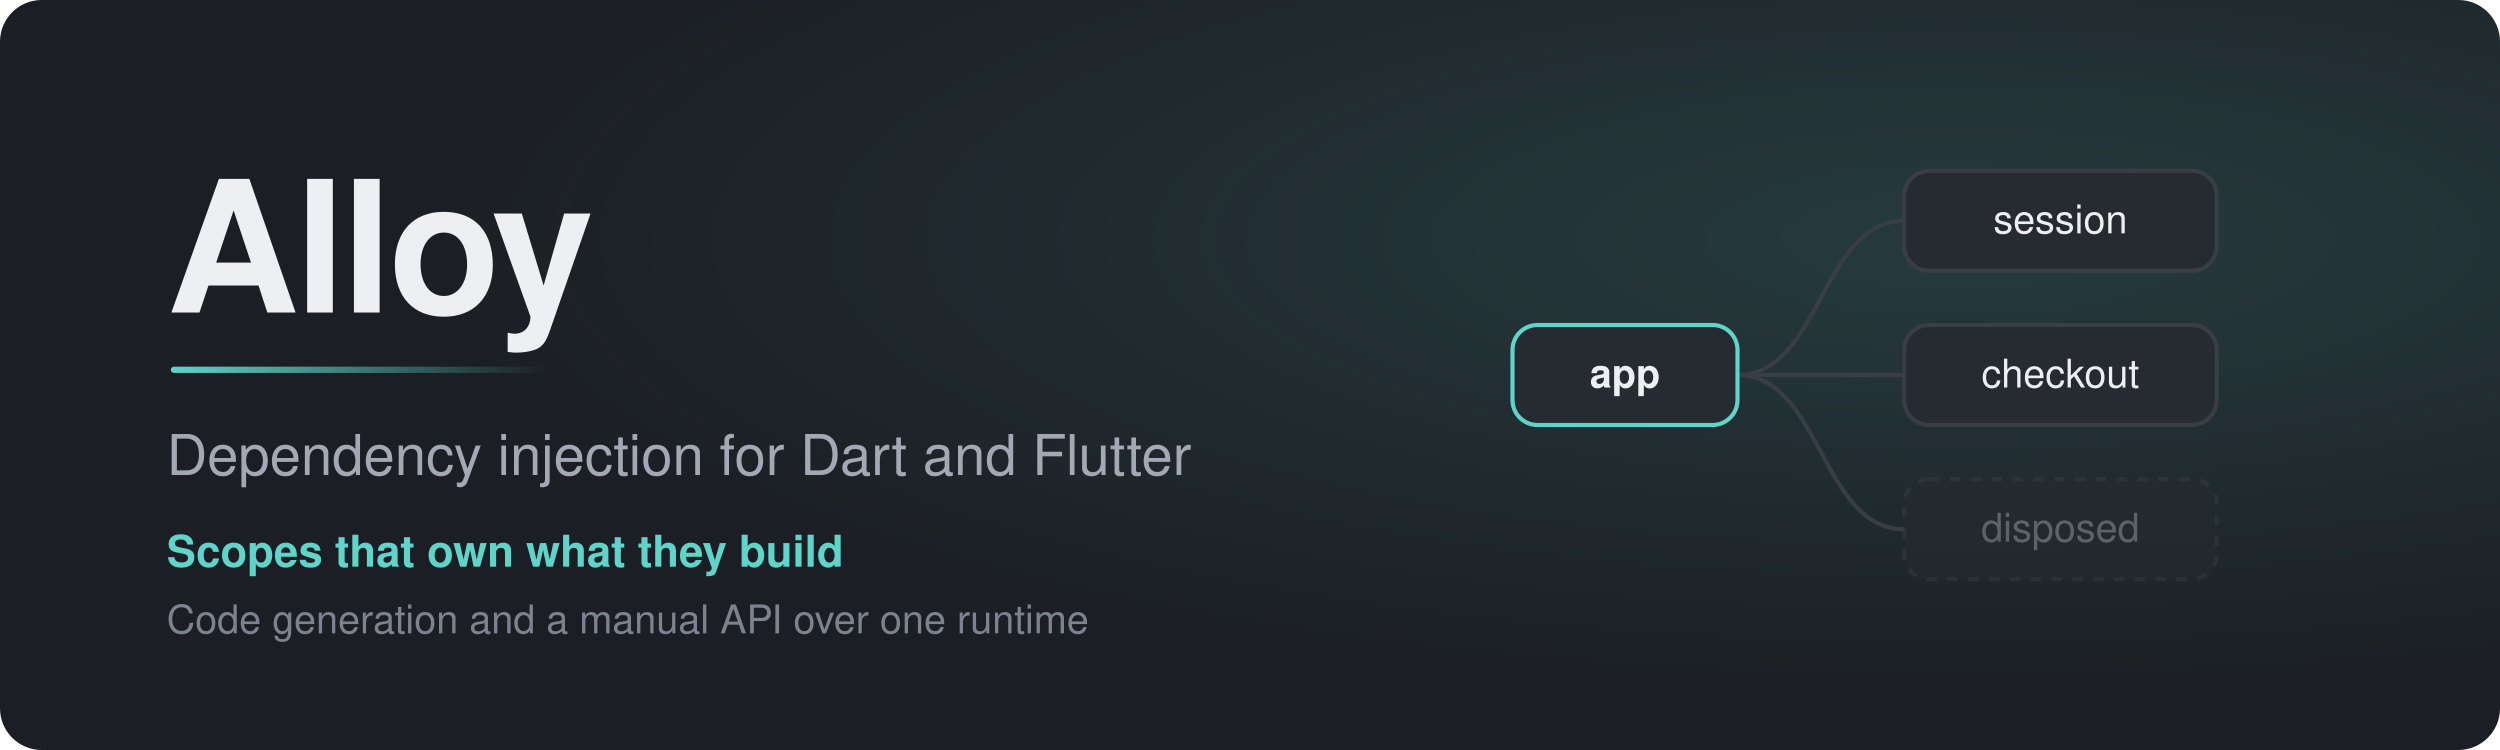
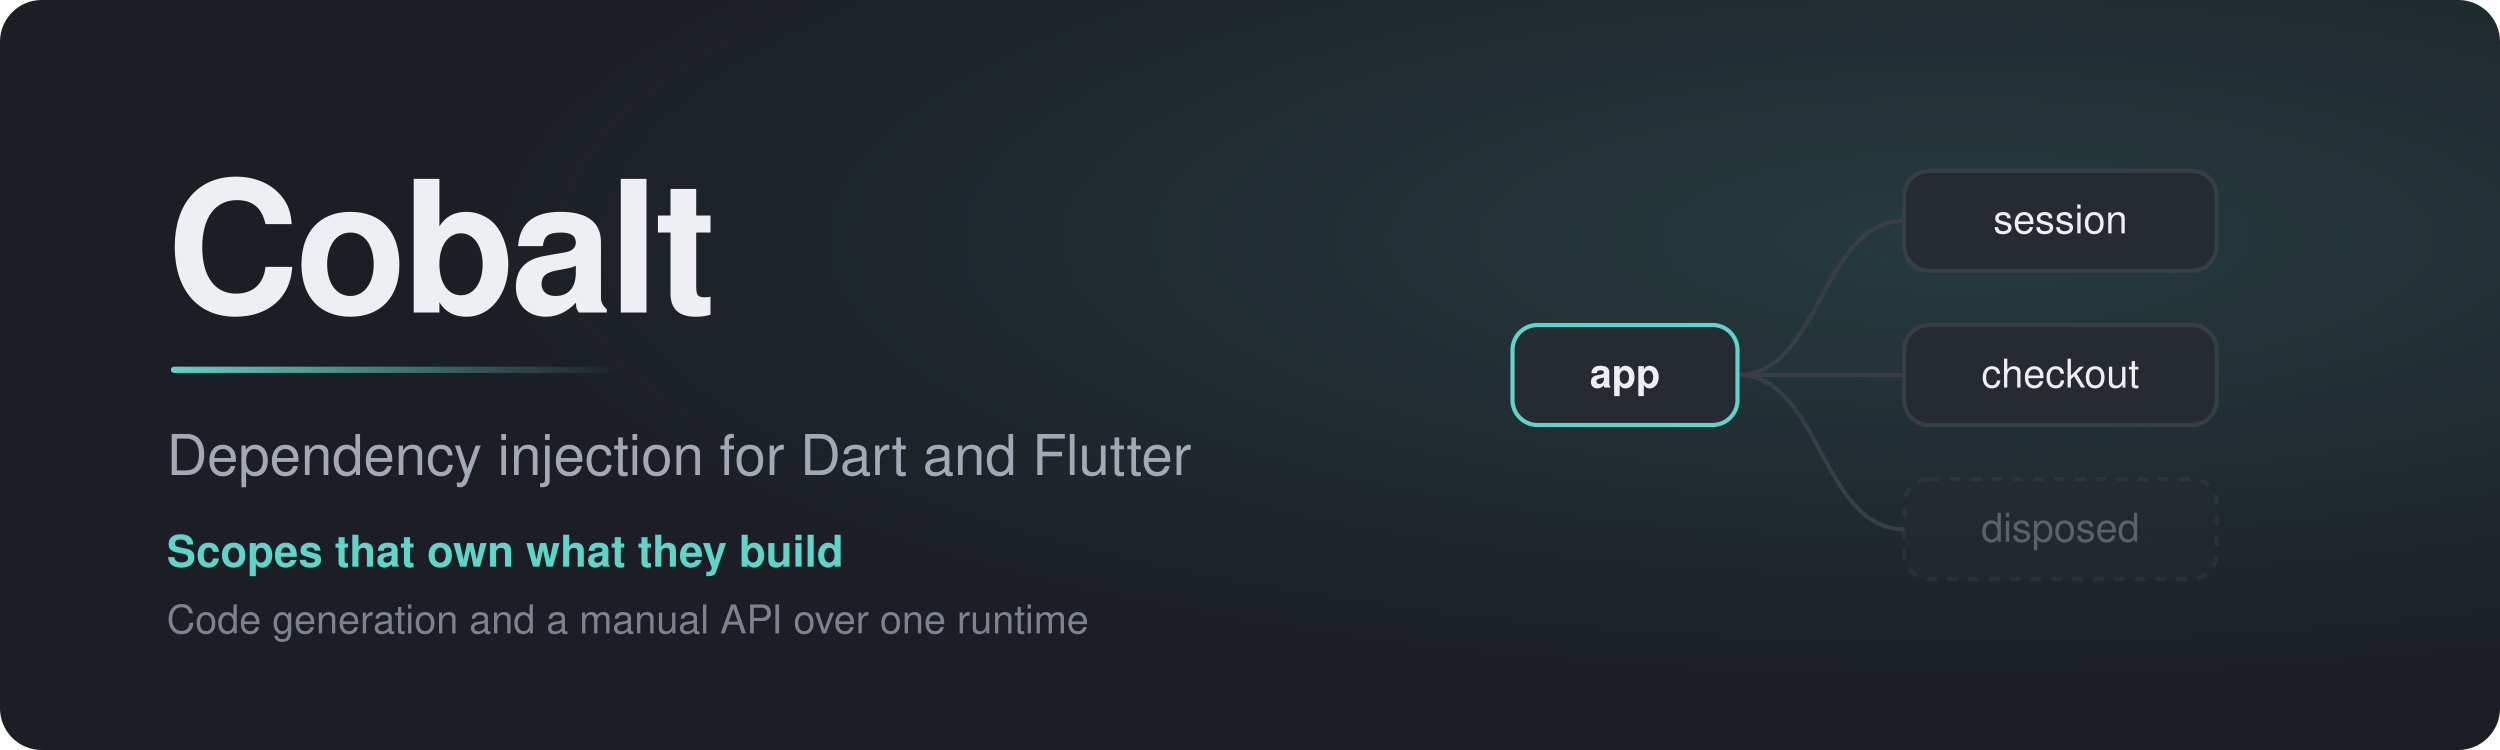
<svg xmlns="http://www.w3.org/2000/svg" width="1200" height="360" viewBox="0 0 1200 360" font-family="'SF Pro Display','Helvetica Neue',Helvetica,Arial,sans-serif">
  <defs>
    <radialGradient id="glow" cx="0.78" cy="0.32" r="0.62">
      <stop offset="0" stop-color="#5FD4C8" stop-opacity="0.16" />
      <stop offset="1" stop-color="#5FD4C8" stop-opacity="0" />
    </radialGradient>
    <linearGradient id="rule" x1="0" y1="0" x2="1" y2="0">
      <stop offset="0" stop-color="#5FD4C8" />
      <stop offset="1" stop-color="#5FD4C8" stop-opacity="0" />
    </linearGradient>
  </defs>
  <rect width="1200" height="360" rx="20" fill="#1B1E24" />
  <rect width="1200" height="360" rx="20" fill="url(#glow)" />
-   <text x="80" y="150" fill="#EDEFF2" font-size="88" font-weight="700" letter-spacing="-2">Alloy</text>
-   <rect x="82" y="176" width="180" height="3" rx="1.5" fill="url(#rule)" />
+   <text x="80" y="150" fill="#EDEFF2" font-size="88" font-weight="700" letter-spacing="-2">Cobalt</text>
+   <rect x="82" y="176" width="216" height="3" rx="1.5" fill="url(#rule)" />
  <text x="80" y="228" fill="#A3A9B4" font-size="27" font-weight="500">Dependency injection for Dart and Flutter</text>
  <text x="80" y="272" fill="#5FD4C8" font-size="21" font-weight="600">Scopes that own what they build</text>
  <text x="80" y="304" fill="#7C838F" font-size="19" font-weight="500">Code generation and a manual API over one runtime</text>
  <g stroke="#383D46" stroke-width="2" fill="none">
    <path d="M834 180 C874 180 874 106 914 106" />
    <path d="M834 180 L914 180" />
    <path d="M834 180 C874 180 874 254 914 254" />
  </g>
  <g>
    <rect x="726" y="156" width="108" height="48" rx="12" fill="#262A31" stroke="#5FD4C8" stroke-width="2" />
    <text x="780" y="186" fill="#EDEFF2" font-size="19" font-weight="600" text-anchor="middle">app</text>
  </g>
  <g>
    <rect x="914" y="82" width="150" height="48" rx="12" fill="#262A31" stroke="#383D46" stroke-width="2" />
    <text x="989" y="112" fill="#EDEFF2" font-size="19" font-weight="500" text-anchor="middle">session</text>
  </g>
  <g>
    <rect x="914" y="156" width="150" height="48" rx="12" fill="#262A31" stroke="#383D46" stroke-width="2" />
    <text x="989" y="186" fill="#EDEFF2" font-size="19" font-weight="500" text-anchor="middle">checkout</text>
  </g>
  <g opacity="0.45">
    <rect x="914" y="230" width="150" height="48" rx="12" fill="#262A31" stroke="#383D46" stroke-width="2" stroke-dasharray="5 5" />
    <text x="989" y="260" fill="#A3A9B4" font-size="19" font-weight="500" text-anchor="middle">disposed</text>
  </g>
</svg>
